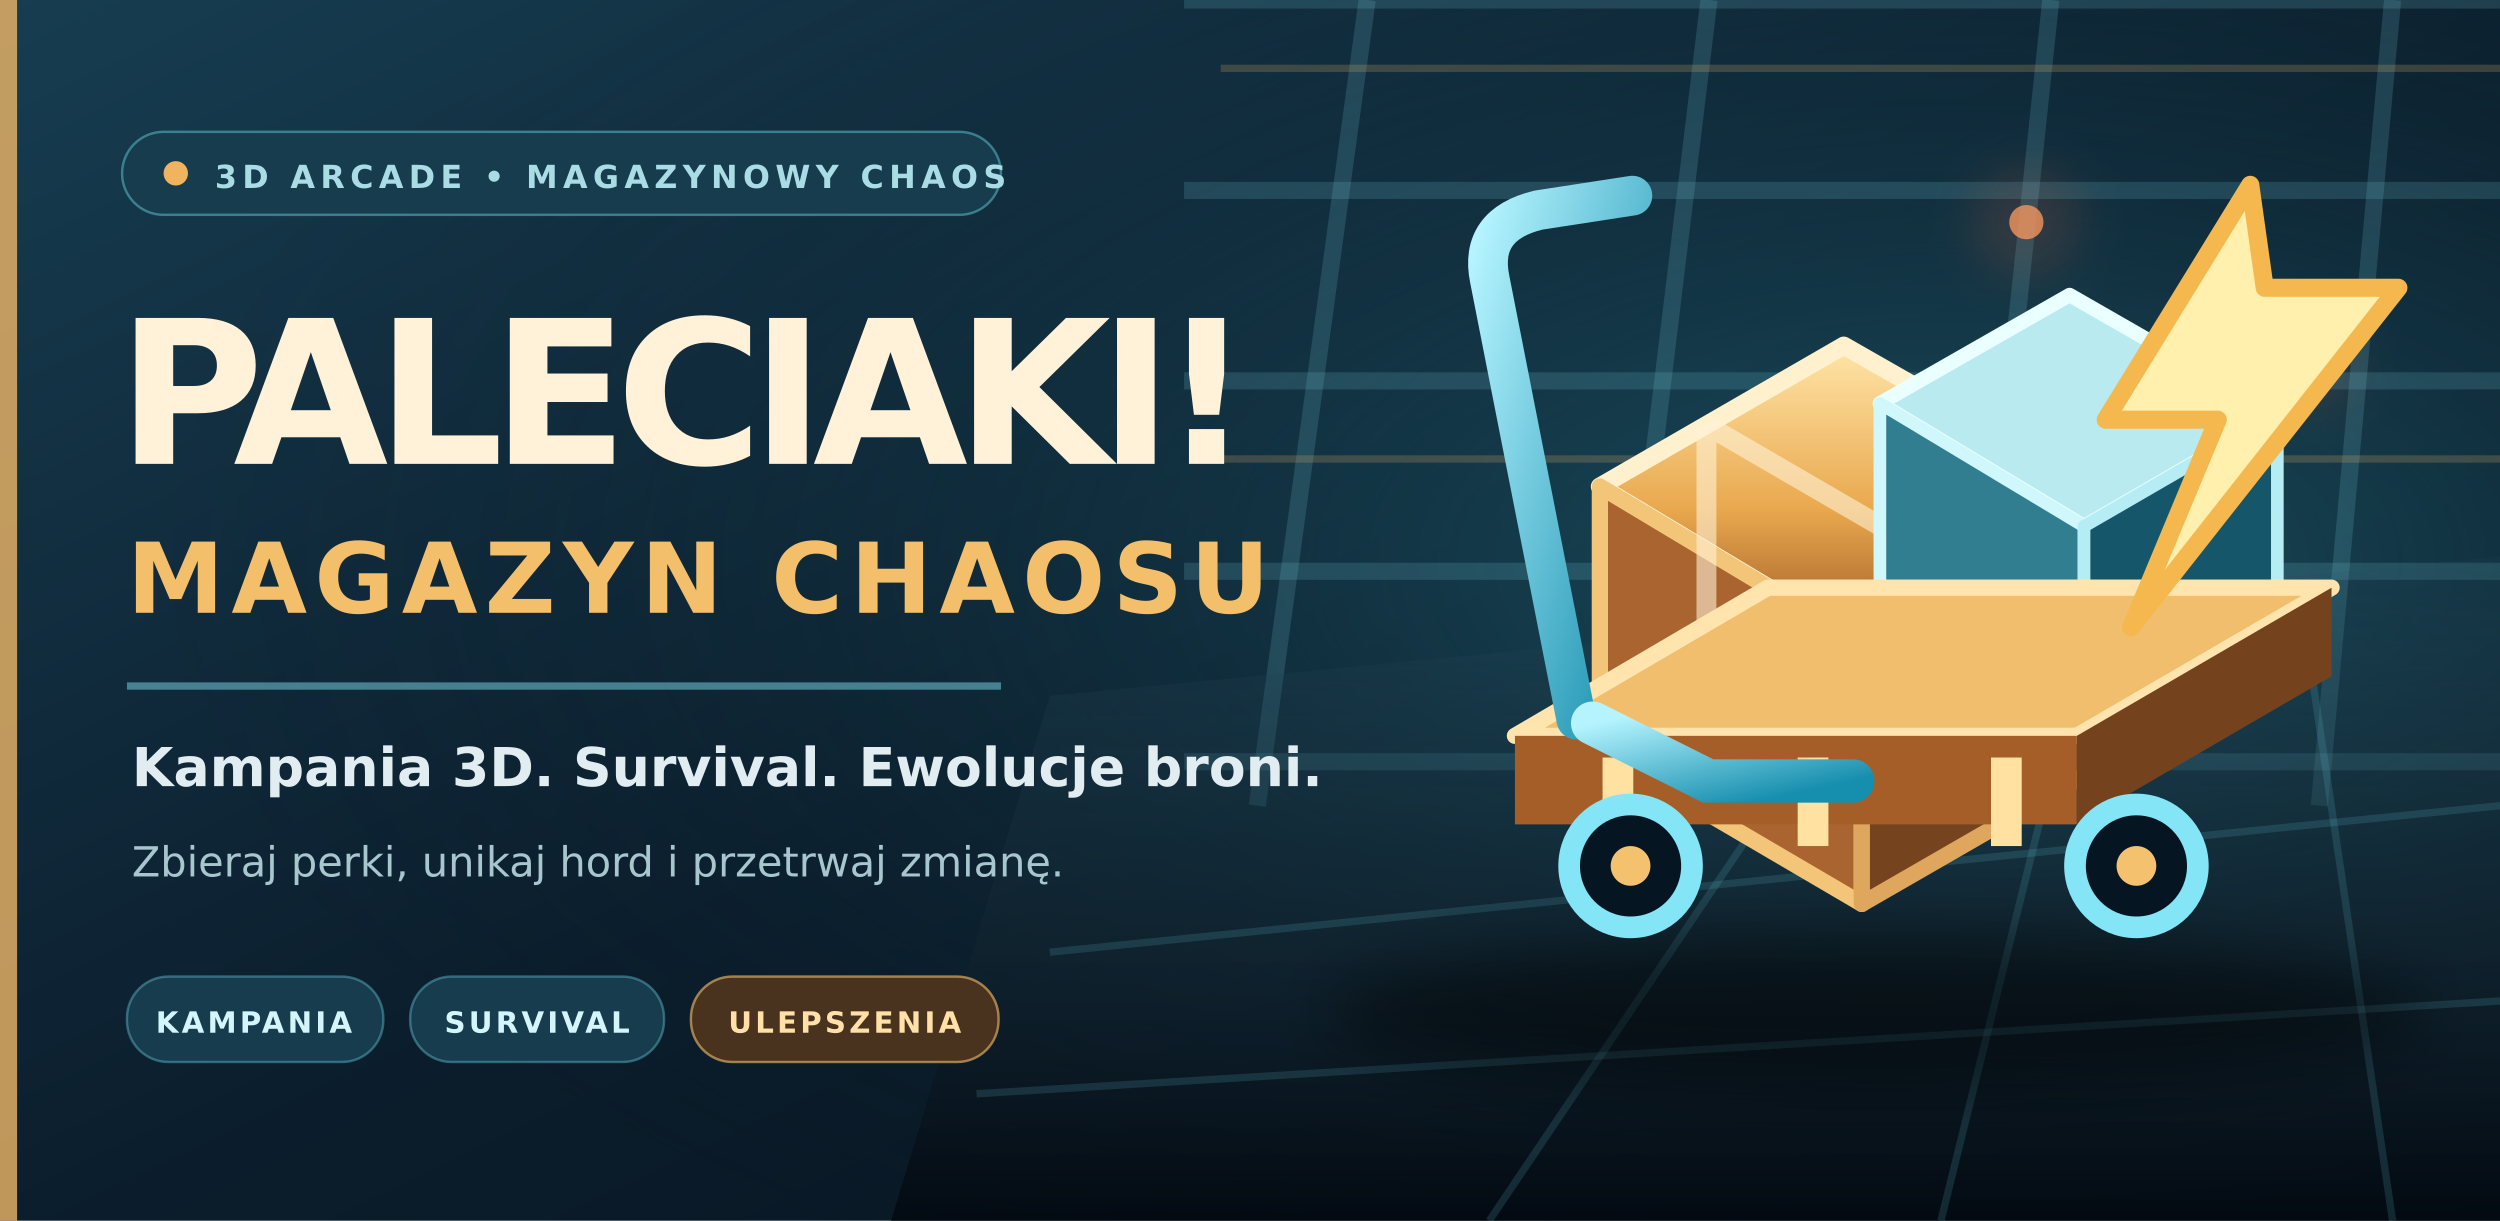
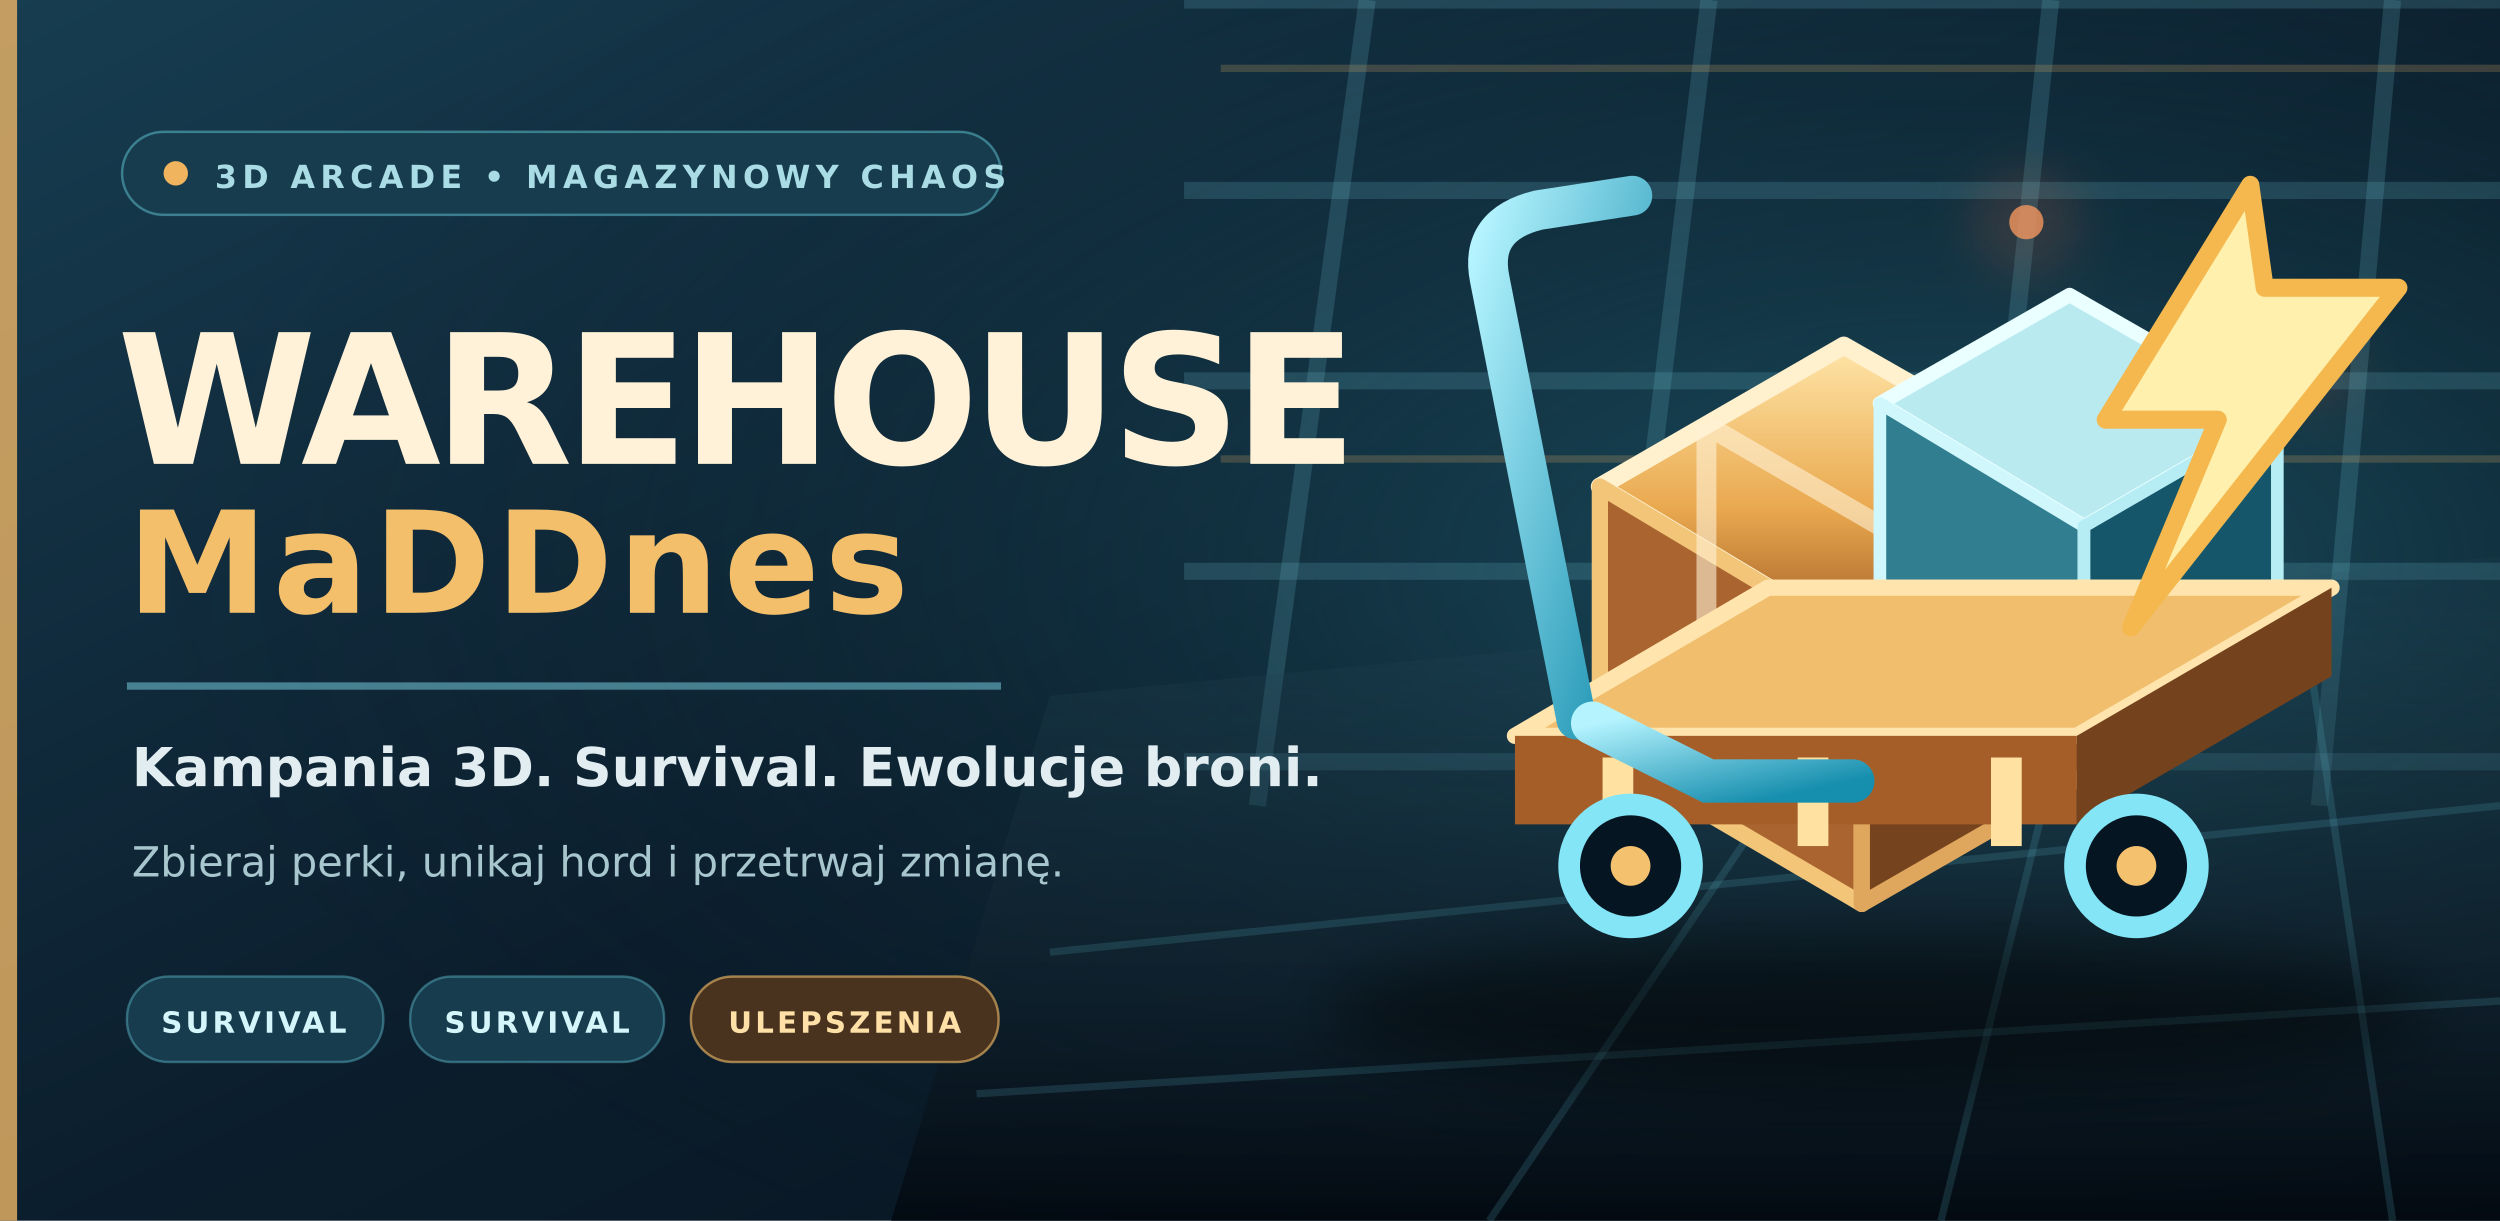
<svg xmlns="http://www.w3.org/2000/svg" width="1024" height="500" viewBox="0 0 1024 500">
  <defs>
    <linearGradient id="bg" x1="0" y1="0" x2="1" y2="1">
      <stop stop-color="#173d51" />
      <stop offset=".52" stop-color="#0b1d2c" />
      <stop offset="1" stop-color="#06101a" />
    </linearGradient>
    <radialGradient id="light" cx=".78" cy=".46" r=".72">
      <stop stop-color="#28778a" stop-opacity=".58" />
      <stop offset="1" stop-color="#07131d" stop-opacity="0" />
    </radialGradient>
    <linearGradient id="gold" x1="0" y1="0" x2="0" y2="1">
      <stop stop-color="#ffe5a8" />
      <stop offset=".55" stop-color="#e9a84e" />
      <stop offset="1" stop-color="#985522" />
    </linearGradient>
    <linearGradient id="cyan" x1="0" y1="0" x2="1" y2="1">
      <stop stop-color="#b5f4ff" />
      <stop offset="1" stop-color="#168eae" />
    </linearGradient>
    <linearGradient id="floor" x1="0" y1="0" x2="0" y2="1">
      <stop stop-color="#284b5d" stop-opacity=".12" />
      <stop offset="1" stop-color="#02080f" stop-opacity=".86" />
    </linearGradient>
    <filter id="shadow" x="-40%" y="-40%" width="180%" height="180%">
      <feGaussianBlur stdDeviation="13" />
    </filter>
    <filter id="glow" x="-60%" y="-60%" width="220%" height="220%">
      <feGaussianBlur stdDeviation="9" />
    </filter>
  </defs>
  <rect width="1024" height="500" fill="url(#bg)" />
  <rect width="1024" height="500" fill="url(#light)" />
  <g fill="none" stroke="#75cbdc" stroke-opacity=".18" stroke-width="7">
    <path d="M485 0H1024M485 78H1024M485 156H1024M485 234H1024M485 312H1024" />
    <path d="M560 0 515 330M700 0 660 330M840 0 805 330M980 0 950 330" />
    <path d="M500 28 1024 28M500 188 1024 188" stroke="#e3af65" stroke-opacity=".22" stroke-width="3" />
  </g>
  <path d="M430 285 1024 228V500H365Z" fill="url(#floor)" />
  <g stroke="#62bfd0" stroke-opacity=".17" stroke-width="3" fill="none">
    <path d="M610 500 755 285M795 500 850 278M980 500 946 270" />
    <path d="M430 390 1024 330M400 448 1024 410" />
  </g>
  <g opacity=".78">
    <circle cx="830" cy="91" r="23" fill="#ed6d45" opacity=".18" filter="url(#glow)" />
    <circle cx="830" cy="91" r="7" fill="#ff9a5d" />
    <circle cx="948" cy="151" r="18" fill="#e66d46" opacity=".16" filter="url(#glow)" />
    <circle cx="948" cy="151" r="5" fill="#ff9a5d" />
  </g>
  <ellipse cx="768" cy="415" rx="225" ry="32" fill="#000" opacity=".46" filter="url(#shadow)" />
  <g transform="translate(585 72) scale(.74)">
    <path d="M95 172 230 94 377 178 240 259Z" fill="url(#gold)" stroke="#fff0ce" stroke-width="10" stroke-linejoin="round" />
    <path d="M95 172V318L240 403V259Z" fill="#aa642f" stroke="#f3c579" stroke-width="9" stroke-linejoin="round" />
    <path d="M240 259 377 178V324L240 403Z" fill="#75441f" stroke="#dfa65d" stroke-width="9" stroke-linejoin="round" />
    <path d="M154 138 290 217M154 138V283" stroke="#fff2d5" stroke-opacity=".6" stroke-width="11" />
    <path d="M250 126 355 66 470 132 363 194Z" fill="#b9eaf0" stroke="#eaffff" stroke-width="8" stroke-linejoin="round" />
    <path d="M250 126V242L363 308V194Z" fill="#317e91" stroke="#d0f8fc" stroke-width="7" stroke-linejoin="round" />
    <path d="M363 194 470 132V248L363 308Z" fill="#16566a" stroke="#b6edf5" stroke-width="7" stroke-linejoin="round" />
    <path d="M48 310 359 310 500 228 188 228Z" fill="#f1be6e" stroke="#ffe5ad" stroke-width="9" stroke-linejoin="round" />
    <path d="M48 310V359L359 359V310Z" fill="#a65e29" />
    <path d="M359 310V359L500 277V228Z" fill="#75421e" />
    <path d="M105 322V371M213 322V371M320 322V371" stroke="#ffe2a2" stroke-width="17" />
    <path d="M82 301 34 57Q28 27 61 19L113 11" fill="none" stroke="url(#cyan)" stroke-width="22" stroke-linecap="round" stroke-linejoin="round" />
    <path d="M91 303 155 335H235" fill="none" stroke="url(#cyan)" stroke-width="24" stroke-linecap="round" />
    <circle cx="112" cy="382" r="34" fill="#061522" stroke="#83e5f6" stroke-width="12" />
    <circle cx="112" cy="382" r="11" fill="#f4c16e" />
    <circle cx="392" cy="382" r="34" fill="#061522" stroke="#83e5f6" stroke-width="12" />
    <circle cx="392" cy="382" r="11" fill="#f4c16e" />
    <path d="m455 5-80 130h62l-48 115 148-188h-74z" fill="#fff0ad" stroke="#f4b84e" stroke-width="10" stroke-linejoin="round" />
  </g>
  <g font-family="DejaVu Sans, sans-serif">
    <rect x="50" y="54" width="360" height="34" rx="17" fill="#163c4d" stroke="#5bb9c8" stroke-opacity=".55" />
    <circle cx="72" cy="71" r="5" fill="#efb45d" />
    <text x="88" y="77" fill="#a9dce5" font-size="13" font-weight="700" letter-spacing="2.2">3D ARCADE • MAGAZYNOWY CHAOS</text>
-     <text x="48" y="190" fill="#fff2d8" font-size="82" font-weight="900" letter-spacing="-5">PALECIAKI!</text>
-     <text x="52" y="251" fill="#f4bf6b" font-size="40" font-weight="900" letter-spacing="3">MAGAZYN CHAOSU</text>
+     <text x="48" y="190" fill="#fff2d8" font-size="74" font-weight="900" letter-spacing="-3">WAREHOUSE</text>
+     <text x="52" y="251" fill="#f4bf6b" font-size="58" font-weight="900" letter-spacing="2">MaDDnes</text>
    <path d="M52 281H410" stroke="#75c8d8" stroke-opacity=".55" stroke-width="3" />
    <text x="54" y="322" fill="#e1edf0" font-size="22" font-weight="700">Kampania 3D. Survival. Ewolucje broni.</text>
    <text x="54" y="359" fill="#a8c6ce" font-size="17" font-weight="500">Zbieraj perki, unikaj hord i przetrwaj zmianę.</text>
    <g transform="translate(52 400)">
      <rect width="105" height="35" rx="17" fill="#173c4e" stroke="#5dbacb" stroke-opacity=".45" />
-       <text x="52" y="23" text-anchor="middle" fill="#d4f6fb" font-size="12" font-weight="800" letter-spacing="1.3">KAMPANIA</text>
+       <text x="52" y="23" text-anchor="middle" fill="#d4f6fb" font-size="12" font-weight="800" letter-spacing="1.3">SURVIVAL</text>
      <rect x="116" width="104" height="35" rx="17" fill="#173c4e" stroke="#5dbacb" stroke-opacity=".45" />
      <text x="168" y="23" text-anchor="middle" fill="#d4f6fb" font-size="12" font-weight="800" letter-spacing="1.3">SURVIVAL</text>
      <rect x="231" width="126" height="35" rx="17" fill="#49331f" stroke="#d9a85f" stroke-opacity=".7" />
      <text x="294" y="23" text-anchor="middle" fill="#ffe1a8" font-size="12" font-weight="800" letter-spacing="1.3">ULEPSZENIA</text>
    </g>
  </g>
  <rect x="0" y="0" width="7" height="500" fill="#eeb566" opacity=".8" />
</svg>
